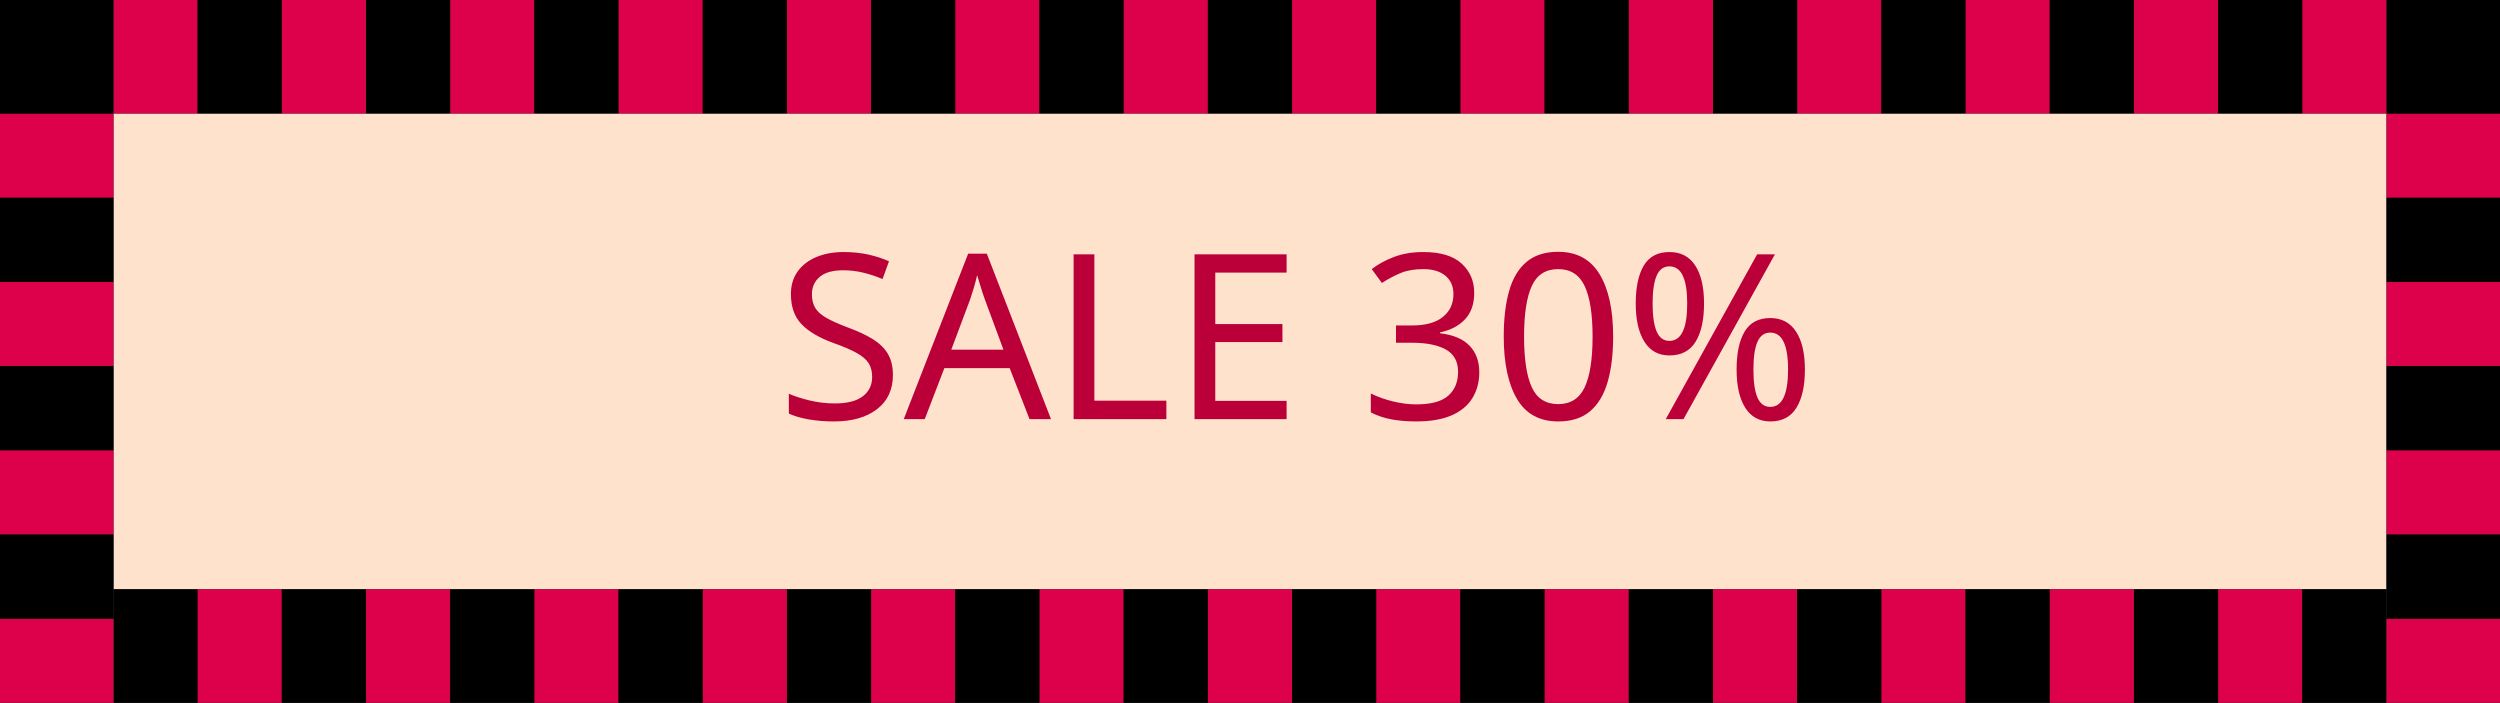
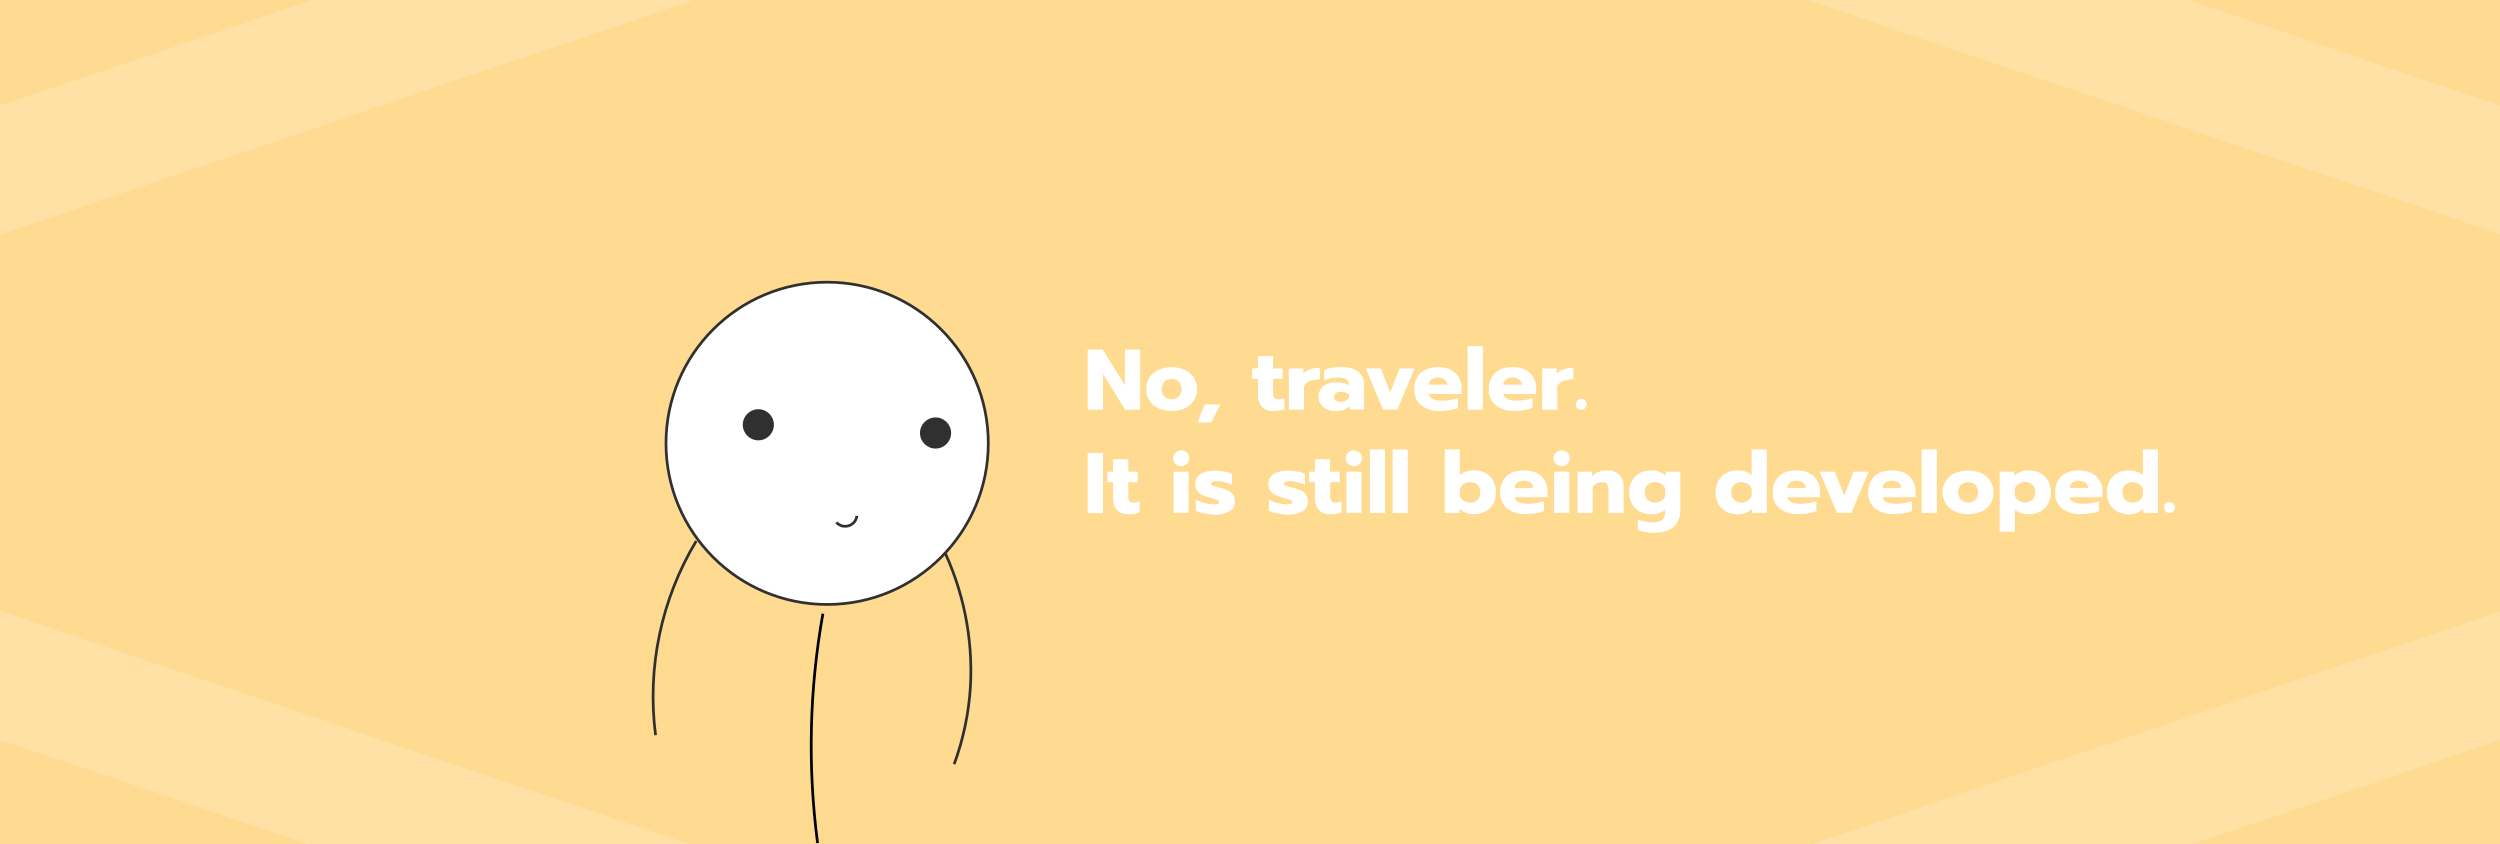
- <svg xmlns="http://www.w3.org/2000/svg" id="Layer_1" data-name="Layer 1" viewBox="0 0 1366 384">
+ <svg xmlns="http://www.w3.org/2000/svg" id="Layer_1" data-name="Layer 1" viewBox="0 0 910.67 307.2">
  <defs>
-     <style>.cls-1{fill:#ffe2cc;}.cls-2{font-size:126.09px;fill:#bb0039;font-family:MyriadPro-Regular, Myriad Pro;}.cls-3{fill:#dd004a;}</style>
+     <style>.cls-1{fill:#ffd277;}.cls-2{fill:none;}.cls-2,.cls-3{stroke:#000;stroke-miterlimit:10;}.cls-3,.cls-4,.cls-5{fill:#fff;}.cls-4{opacity:0.19;isolation:isolate;}</style>
  </defs>
-   <rect class="cls-1" x="62" y="62" width="1242" height="260" />
-   <rect width="62" height="384" />
-   <rect x="1304" width="62" height="384" />
-   <rect x="62" width="1242" height="62" />
-   <rect x="62" y="322" width="1242" height="62" />
-   <text class="cls-2" transform="translate(424.59 229.01)">SALE 30%</text>
-   <rect class="cls-3" x="62" width="46" height="62" />
-   <rect x="108" width="46" height="62" />
-   <rect class="cls-3" x="154" width="46" height="62" />
-   <rect x="200" width="46" height="62" />
-   <rect class="cls-3" x="246" width="46" height="62" />
-   <rect x="292" width="46" height="62" />
-   <rect class="cls-3" x="338" width="46" height="62" />
-   <rect x="384" width="46" height="62" />
-   <rect class="cls-3" x="430" width="46" height="62" />
-   <rect x="476" width="46" height="62" />
-   <rect class="cls-3" x="522" width="46" height="62" />
-   <rect x="568" width="46" height="62" />
-   <rect class="cls-3" x="614" width="46" height="62" />
-   <rect x="660" width="46" height="62" />
-   <rect class="cls-3" x="706" width="46" height="62" />
-   <rect x="752" width="46" height="62" />
-   <rect class="cls-3" x="798" width="46" height="62" />
-   <rect x="844" width="46" height="62" />
-   <rect class="cls-3" x="890" width="46" height="62" />
-   <rect x="936" width="46" height="62" />
-   <rect class="cls-3" x="982" width="46" height="62" />
-   <rect x="1028" width="46" height="62" />
-   <rect class="cls-3" x="1074" width="46" height="62" />
-   <rect x="1120" width="46" height="62" />
-   <rect class="cls-3" x="1166" width="46" height="62" />
-   <rect x="1212" width="46" height="62" />
-   <rect class="cls-3" x="1258" width="46" height="62" />
-   <rect x="62" y="322" width="46" height="62" />
-   <rect class="cls-3" x="108" y="322" width="46" height="62" />
-   <rect x="154" y="322" width="46" height="62" />
-   <rect class="cls-3" x="200" y="322" width="46" height="62" />
-   <rect x="246" y="322" width="46" height="62" />
-   <rect class="cls-3" x="292" y="322" width="46" height="62" />
-   <rect x="338" y="322" width="46" height="62" />
-   <rect class="cls-3" x="384" y="322" width="46" height="62" />
-   <rect x="430" y="322" width="46" height="62" />
-   <rect class="cls-3" x="476" y="322" width="46" height="62" />
-   <rect x="522" y="322" width="46" height="62" />
-   <rect class="cls-3" x="568" y="322" width="46" height="62" />
-   <rect x="614" y="322" width="46" height="62" />
-   <rect class="cls-3" x="660" y="322" width="46" height="62" />
-   <rect x="706" y="322" width="46" height="62" />
-   <rect class="cls-3" x="752" y="322" width="46" height="62" />
-   <rect x="798" y="322" width="46" height="62" />
-   <rect class="cls-3" x="844" y="322" width="46" height="62" />
-   <rect x="890" y="322" width="46" height="62" />
-   <rect class="cls-3" x="936" y="322" width="46" height="62" />
-   <rect x="982" y="322" width="46" height="62" />
-   <rect class="cls-3" x="1028" y="322" width="46" height="62" />
-   <rect x="1074" y="322" width="46" height="62" />
-   <rect class="cls-3" x="1120" y="322" width="46" height="62" />
-   <rect x="1166" y="322" width="46" height="62" />
-   <rect class="cls-3" x="1212" y="322" width="46" height="62" />
-   <rect x="1258" y="322" width="46" height="62" />
-   <rect class="cls-3" x="1312" y="330" width="46" height="62" transform="translate(1696 -974) rotate(90)" />
-   <rect x="1312" y="284" width="46" height="62" transform="translate(1650 -1020) rotate(90)" />
-   <rect class="cls-3" x="1312" y="238" width="46" height="62" transform="translate(1604 -1066) rotate(90)" />
-   <rect x="1312" y="192" width="46" height="62" transform="translate(1558 -1112) rotate(90)" />
-   <rect class="cls-3" x="1312" y="146" width="46" height="62" transform="translate(1512 -1158) rotate(90)" />
-   <rect x="1312" y="100" width="46" height="62" transform="translate(1466 -1204) rotate(90)" />
-   <rect class="cls-3" x="1312" y="54" width="46" height="62" transform="translate(1420 -1250) rotate(90)" />
-   <rect x="1304" width="62" height="62" transform="translate(1366 -1304) rotate(90)" />
-   <rect class="cls-3" x="8" y="330" width="46" height="62" transform="translate(392 330) rotate(90)" />
-   <rect x="8" y="284" width="46" height="62" transform="translate(346 284) rotate(90)" />
-   <rect class="cls-3" x="8" y="238" width="46" height="62" transform="translate(300 238) rotate(90)" />
-   <rect x="8" y="192" width="46" height="62" transform="translate(254 192) rotate(90)" />
-   <rect class="cls-3" x="8" y="146" width="46" height="62" transform="translate(208 146) rotate(90)" />
-   <rect x="8" y="100" width="46" height="62" transform="translate(162 100) rotate(90)" />
-   <rect class="cls-3" x="8" y="54" width="46" height="62" transform="translate(116 54) rotate(90)" />
-   <rect width="62" height="62" transform="translate(62 0) rotate(90)" />
+   <rect class="cls-1" width="911" height="308" />
+   <path class="cls-2" d="M253.62,197.06A110,110,0,0,0,238.8,267.8" />
+   <path class="cls-2" d="M343,198.73a103,103,0,0,1,10.5,51.35,99.54,99.54,0,0,1-5.93,28.29" />
+   <circle class="cls-3" cx="301.3" cy="161.49" r="58.7" />
+   <circle cx="276.24" cy="154.73" r="5.67" />
+   <circle cx="340.79" cy="157.73" r="5.67" />
+   <path class="cls-2" d="M304.67,190.3a4.31,4.31,0,0,0,7.47-2.39" />
+   <rect class="cls-4" width="911" height="308" />
+   <polygon class="cls-4" points="0 85.42 0 38.5 113.88 0 252.66 0 0 85.42" />
+   <polygon class="cls-4" points="911 222.58 911 269.5 797.13 308 658.34 308 911 222.58" />
+   <polygon class="cls-4" points="658.34 0 797.13 0 911 38.5 911 85.42 658.34 0" />
+   <polygon class="cls-4" points="252.66 308 113.88 308 0 269.5 0 222.58 252.66 308" />
+   <path class="cls-2" d="M299.76,223.54a272.94,272.94,0,0,0-1.94,83.57" />
+   <path class="cls-5" d="M396.22,127.35h5.48l8.06,13v-13h5.55v21.9h-5.46l-8.08-13.07v13.07h-5.55Z" />
+   <path class="cls-5" d="M421.89,148.7a7.81,7.81,0,0,1-3.25-2.82,8.12,8.12,0,0,1,0-8.3,7.81,7.81,0,0,1,3.25-2.82,12.23,12.23,0,0,1,9.78,0,7.78,7.78,0,0,1,3.24,2.82,8.12,8.12,0,0,1,0,8.3,7.78,7.78,0,0,1-3.24,2.82,12.23,12.23,0,0,1-9.78,0Zm7.53-4.26a4.2,4.2,0,0,0,0-5.42,4,4,0,0,0-5.29,0,4.2,4.2,0,0,0,0,5.42,4,4,0,0,0,5.29,0Z" />
+   <path class="cls-5" d="M438.81,147.31h5.7l-3.29,6.61h-5Z" />
+   <path class="cls-5" d="M459.67,148.17a6,6,0,0,1-1.43-4.25V138h-2.13v-3.82h2.13V129.7h5.52v4.51h3.44V138h-3.44v5.14a2.73,2.73,0,0,0,.45,1.76,2,2,0,0,0,1.61.53,4.35,4.35,0,0,0,2.07-.56V149a7.52,7.52,0,0,1-1.74.55,13.06,13.06,0,0,1-2.27.17A5.41,5.41,0,0,1,459.67,148.17Z" />
+   <path class="cls-5" d="M469.46,134.21h5.33v1.88a5.55,5.55,0,0,1,2.47-1.55,10.77,10.77,0,0,1,3.54-.55v4.23a10.27,10.27,0,0,0-3.65.6A3.78,3.78,0,0,0,475,140.6v8.65h-5.51Z" />
+   <path class="cls-5" d="M482.07,148.36a4.57,4.57,0,0,1-1.74-3.81,4.74,4.74,0,0,1,1.68-3.9,7.45,7.45,0,0,1,4.81-1.36,12,12,0,0,1,2.45.26,9.38,9.38,0,0,1,2.1.71v-.32c0-1.6-1.32-2.41-3.95-2.41a11.84,11.84,0,0,0-5.05,1.07v-3.8A11.31,11.31,0,0,1,485,134a18.75,18.75,0,0,1,3.39-.3c2.8,0,4.91.56,6.35,1.68a5.59,5.59,0,0,1,2.14,4.68v9.15h-5.17V148a5.91,5.91,0,0,1-2.13,1.28,8.42,8.42,0,0,1-2.95.47A7.17,7.17,0,0,1,482.07,148.36Zm8-2.41a3.21,3.21,0,0,0,1.29-1v-1.32a5.36,5.36,0,0,0-3.08-.91,2.7,2.7,0,0,0-1.69.47,1.69,1.69,0,0,0-.59,1.38,1.6,1.6,0,0,0,.58,1.32,2.6,2.6,0,0,0,1.67.47A4.28,4.28,0,0,0,490.08,146Z" />
+   <path class="cls-5" d="M497.51,134.21H503l3.42,8.74,3.38-8.74h5.52l-6.3,15h-5.23Z" />
+   <path class="cls-5" d="M517.71,147.65a7.13,7.13,0,0,1-2.53-5.86,7.82,7.82,0,0,1,2.24-5.89q2.25-2.16,6.48-2.16a9.78,9.78,0,0,1,4.62,1,7,7,0,0,1,2.91,2.79,8,8,0,0,1,1,4v2h-12A2.63,2.63,0,0,0,522,145.4a8.64,8.64,0,0,0,3.42.56,18.54,18.54,0,0,0,3-.25,13.51,13.51,0,0,0,2.68-.69v3.64a13.87,13.87,0,0,1-2.9.76,20.83,20.83,0,0,1-3.55.3A10.62,10.62,0,0,1,517.71,147.65Zm9.51-7.52a2.68,2.68,0,0,0-1-1.91,3.78,3.78,0,0,0-2.41-.69,3.69,3.69,0,0,0-2.38.71,2.65,2.65,0,0,0-1,1.89Z" />
+   <path class="cls-5" d="M534.61,126.09h5.52v23.16h-5.52Z" />
+   <path class="cls-5" d="M544.85,147.65a7.13,7.13,0,0,1-2.53-5.86,7.82,7.82,0,0,1,2.24-5.89c1.5-1.44,3.65-2.16,6.48-2.16a9.78,9.78,0,0,1,4.62,1,7,7,0,0,1,2.91,2.79,8,8,0,0,1,1,4v2h-12a2.61,2.61,0,0,0,1.56,1.82,8.64,8.64,0,0,0,3.42.56,18.54,18.54,0,0,0,3-.25,13.51,13.51,0,0,0,2.68-.69v3.64a13.87,13.87,0,0,1-2.9.76,20.83,20.83,0,0,1-3.55.3A10.62,10.62,0,0,1,544.85,147.65Zm9.51-7.52a2.68,2.68,0,0,0-1-1.91,3.8,3.8,0,0,0-2.41-.69,3.69,3.69,0,0,0-2.38.71,2.65,2.65,0,0,0-1,1.89Z" />
+   <path class="cls-5" d="M561.75,134.21h5.33v1.88a5.59,5.59,0,0,1,2.48-1.55,10.69,10.69,0,0,1,3.54-.55v4.23a10.23,10.23,0,0,0-3.65.6,3.75,3.75,0,0,0-2.18,1.78v8.65h-5.52Z" />
+   <path class="cls-5" d="M574.62,148.69a1.85,1.85,0,0,1-.58-1.38,2,2,0,0,1,.58-1.44,1.85,1.85,0,0,1,1.39-.6,1.91,1.91,0,0,1,1.43.6,2,2,0,0,1,.58,1.44,1.85,1.85,0,0,1-.58,1.38,2,2,0,0,1-1.43.56A1.93,1.93,0,0,1,574.62,148.69Z" />
+   <path class="cls-5" d="M396.22,165h5.55v21.91h-5.55Z" />
+   <path class="cls-5" d="M406.89,185.78a6.05,6.05,0,0,1-1.43-4.25v-5.89h-2.13v-3.82h2.13V167.3H411v4.52h3.45v3.82H411v5.14a2.75,2.75,0,0,0,.45,1.76,2.09,2.09,0,0,0,1.62.53,4.26,4.26,0,0,0,2.07-.57v4.11a7.84,7.84,0,0,1-1.74.55,13.23,13.23,0,0,1-2.27.17A5.47,5.47,0,0,1,406.89,185.78Z" />
+   <path class="cls-5" d="M428.19,169a2.75,2.75,0,0,1-.85-2.07,2.72,2.72,0,0,1,.85-2.05,2.85,2.85,0,0,1,2.1-.84,2.88,2.88,0,0,1,2.08.84,2.87,2.87,0,0,1,0,4.1,3.07,3.07,0,0,1-4.18,0Zm-.66,2.82H433v15h-5.51Z" />
+   <path class="cls-5" d="M438.75,187a10.14,10.14,0,0,1-3.14-1v-4a14.08,14.08,0,0,0,6.4,1.72,5.54,5.54,0,0,0,1.59-.16.62.62,0,0,0,.51-.62.71.71,0,0,0-.33-.61,4.26,4.26,0,0,0-1.19-.5c-.58-.18-1.24-.37-2-.58a16.55,16.55,0,0,1-3-1.16,4.06,4.06,0,0,1-1.63-1.51,4.41,4.41,0,0,1-.54-2.29,4,4,0,0,1,1.93-3.65,10,10,0,0,1,5.28-1.2,18.19,18.19,0,0,1,3.43.34,8.16,8.16,0,0,1,2.72.91v4a8.25,8.25,0,0,0-2.5-1,11.05,11.05,0,0,0-2.89-.41,5.57,5.57,0,0,0-1.67.2.74.74,0,0,0-.59.71c0,.31.2.55.59.72a16.07,16.07,0,0,0,2.14.62l.84.22a12.8,12.8,0,0,1,3.1,1.19,4,4,0,0,1,1.56,1.56,5,5,0,0,1,.45,2.27,4,4,0,0,1-1.86,3.43,9.59,9.59,0,0,1-5.41,1.27A21.08,21.08,0,0,1,438.75,187Z" />
+   <path class="cls-5" d="M465.35,187a10.07,10.07,0,0,1-3.13-1v-4a14.08,14.08,0,0,0,6.39,1.72,5.62,5.62,0,0,0,1.6-.16.61.61,0,0,0,.5-.62.71.71,0,0,0-.33-.61,4,4,0,0,0-1.19-.5c-.57-.18-1.23-.37-2-.58a16.71,16.71,0,0,1-3-1.16,4,4,0,0,1-1.63-1.51,4.41,4.41,0,0,1-.54-2.29,4,4,0,0,1,1.93-3.65,10,10,0,0,1,5.28-1.2,18.19,18.19,0,0,1,3.43.34,8.09,8.09,0,0,1,2.71.91v4a8.08,8.08,0,0,0-2.49-1,11.07,11.07,0,0,0-2.9-.41,5.54,5.54,0,0,0-1.66.2.73.73,0,0,0-.59.71c0,.31.19.55.59.72a16.28,16.28,0,0,0,2.13.62l.85.22a12.8,12.8,0,0,1,3.1,1.19,3.92,3.92,0,0,1,1.55,1.56,4.88,4.88,0,0,1,.46,2.27,3.94,3.94,0,0,1-1.87,3.43,9.53,9.53,0,0,1-5.4,1.27A21.19,21.19,0,0,1,465.35,187Z" />
+   <path class="cls-5" d="M480.44,185.78a6,6,0,0,1-1.42-4.25v-5.89h-2.13v-3.82H479V167.3h5.51v4.52H488v3.82h-3.45v5.14a2.75,2.75,0,0,0,.46,1.76,2,2,0,0,0,1.61.53,4.26,4.26,0,0,0,2.07-.57v4.11a7.52,7.52,0,0,1-1.74.55,13.06,13.06,0,0,1-2.27.17A5.47,5.47,0,0,1,480.44,185.78Z" />
+   <path class="cls-5" d="M491.08,169a2.78,2.78,0,0,1-.84-2.07,2.75,2.75,0,0,1,.84-2.05,3,3,0,0,1,4.19,0,2.87,2.87,0,0,1,0,4.1,3.09,3.09,0,0,1-4.19,0Zm-.65,2.82h5.51v15h-5.51Z" />
+   <path class="cls-5" d="M499,163.7h5.51v23.16H499Z" />
+   <path class="cls-5" d="M507.29,163.7h5.51v23.16h-5.51Z" />
+   <path class="cls-5" d="M531.61,185.36v1.5h-5.33V163.7h5.51V173a6.72,6.72,0,0,1,2.28-1.24,9,9,0,0,1,2.86-.45,8.46,8.46,0,0,1,4.19,1,7,7,0,0,1,2.8,2.84,8.53,8.53,0,0,1,1,4.18,8.42,8.42,0,0,1-1,4.18,7,7,0,0,1-2.82,2.79,8.57,8.57,0,0,1-4.17,1A7.46,7.46,0,0,1,531.61,185.36Zm6.61-3.28a3.56,3.56,0,0,0,1-2.71,3.63,3.63,0,0,0-1-2.73,3.75,3.75,0,0,0-2.73-1,4,4,0,0,0-2.25.64,3.68,3.68,0,0,0-1.45,1.74v2.67a3.61,3.61,0,0,0,1.45,1.73,4.06,4.06,0,0,0,2.25.65A3.78,3.78,0,0,0,538.22,182.08Z" />
+   <path class="cls-5" d="M549,185.26a7.15,7.15,0,0,1-2.52-5.86,7.81,7.81,0,0,1,2.24-5.89q2.24-2.16,6.47-2.16a9.8,9.8,0,0,1,4.63,1,6.92,6.92,0,0,1,2.91,2.78,8.07,8.07,0,0,1,1,4v2h-12a2.63,2.63,0,0,0,1.57,1.81,8.44,8.44,0,0,0,3.42.57,18.54,18.54,0,0,0,3-.25,13.51,13.51,0,0,0,2.68-.69v3.63a13.83,13.83,0,0,1-2.9.77,20.83,20.83,0,0,1-3.55.3A10.67,10.67,0,0,1,549,185.26Zm9.52-7.52a2.66,2.66,0,0,0-1-1.91,3.8,3.8,0,0,0-2.41-.69,3.69,3.69,0,0,0-2.38.7,2.72,2.72,0,0,0-1,1.9Z" />
+   <path class="cls-5" d="M566.77,169a2.75,2.75,0,0,1-.85-2.07,2.72,2.72,0,0,1,.85-2.05,3,3,0,0,1,4.18,0,2.87,2.87,0,0,1,0,4.1,3.07,3.07,0,0,1-4.18,0Zm-.66,2.82h5.52v15h-5.52Z" />
+   <path class="cls-5" d="M574.63,171.82H580v1.66a6.08,6.08,0,0,1,2.35-1.6,7.84,7.84,0,0,1,2.89-.53,6.05,6.05,0,0,1,4.68,1.64,6.36,6.36,0,0,1,1.52,4.47v9.4h-5.52v-8.68c0-1.69-.77-2.54-2.31-2.54a3.92,3.92,0,0,0-2,.49,4,4,0,0,0-1.47,1.48v9.25h-5.52Z" />
+   <path class="cls-5" d="M599.22,193.79a12.22,12.22,0,0,1-2.62-.76v-3.82a14.15,14.15,0,0,0,5.64,1.07,4.78,4.78,0,0,0,3.31-.95,3.54,3.54,0,0,0,1-2.75v-.91a6.51,6.51,0,0,1-2.24,1.22,9.08,9.08,0,0,1-2.84.44,8.53,8.53,0,0,1-4.2-1,7.11,7.11,0,0,1-2.83-2.82,8.42,8.42,0,0,1-1-4.17,8.53,8.53,0,0,1,1-4.2,7,7,0,0,1,2.82-2.81,8.68,8.68,0,0,1,4.17-1,7.46,7.46,0,0,1,5.33,2v-1.5h5.32v14a7.77,7.77,0,0,1-2.39,6.08q-2.4,2.16-7.45,2.16A17.23,17.23,0,0,1,599.22,193.79Zm5.94-11.38a3.49,3.49,0,0,0,1.41-1.76V178a3.6,3.6,0,0,0-1.44-1.74,4.08,4.08,0,0,0-2.26-.64,3.78,3.78,0,0,0-2.73,1,3.56,3.56,0,0,0-1,2.68,3.53,3.53,0,0,0,3.76,3.76A4.07,4.07,0,0,0,605.16,182.41Z" />
+   <path class="cls-5" d="M628.76,186.34a6.89,6.89,0,0,1-2.82-2.79,8.43,8.43,0,0,1-1-4.18,8.53,8.53,0,0,1,1-4.18,7,7,0,0,1,2.8-2.84,8.45,8.45,0,0,1,4.18-1,8.89,8.89,0,0,1,2.89.44,6.46,6.46,0,0,1,2.25,1.25V163.7h5.52v23.16h-5.33v-1.5a7.48,7.48,0,0,1-5.33,2A8.56,8.56,0,0,1,628.76,186.34Zm7.86-3.92a3.54,3.54,0,0,0,1.44-1.73V178a3.6,3.6,0,0,0-1.44-1.74,4.07,4.07,0,0,0-2.25-.64,3.75,3.75,0,0,0-2.73,1,3.63,3.63,0,0,0-1,2.73,3.56,3.56,0,0,0,1,2.71,3.78,3.78,0,0,0,2.73,1A4.08,4.08,0,0,0,636.62,182.42Z" />
+   <path class="cls-5" d="M648.3,185.26a7.13,7.13,0,0,1-2.53-5.86,7.81,7.81,0,0,1,2.24-5.89q2.25-2.16,6.48-2.16a9.78,9.78,0,0,1,4.62,1,6.86,6.86,0,0,1,2.91,2.78,8.07,8.07,0,0,1,1,4v2H651a2.62,2.62,0,0,0,1.56,1.81,8.44,8.44,0,0,0,3.42.57,18.54,18.54,0,0,0,3-.25,13.51,13.51,0,0,0,2.68-.69v3.63a13.66,13.66,0,0,1-2.9.77,20.74,20.74,0,0,1-3.55.3A10.62,10.62,0,0,1,648.3,185.26Zm9.51-7.52a2.69,2.69,0,0,0-1-1.91,3.83,3.83,0,0,0-2.42-.69,3.69,3.69,0,0,0-2.38.7,2.67,2.67,0,0,0-1,1.9Z" />
+   <path class="cls-5" d="M662.85,171.82h5.52l3.42,8.74,3.38-8.74h5.52l-6.3,15h-5.24Z" />
+   <path class="cls-5" d="M683.05,185.26a7.15,7.15,0,0,1-2.52-5.86,7.81,7.81,0,0,1,2.24-5.89q2.24-2.16,6.47-2.16a9.73,9.73,0,0,1,4.62,1,6.89,6.89,0,0,1,2.92,2.78,8.07,8.07,0,0,1,1,4v2h-12a2.61,2.61,0,0,0,1.57,1.81,8.41,8.41,0,0,0,3.42.57,18.54,18.54,0,0,0,3-.25,13.7,13.7,0,0,0,2.68-.69v3.63a13.83,13.83,0,0,1-2.9.77,20.86,20.86,0,0,1-3.56.3A10.64,10.64,0,0,1,683.05,185.26Zm9.51-7.52a2.62,2.62,0,0,0-1-1.91,3.8,3.8,0,0,0-2.41-.69,3.69,3.69,0,0,0-2.38.7,2.72,2.72,0,0,0-1,1.9Z" />
+   <path class="cls-5" d="M700,163.7h5.52v23.16H700Z" />
+   <path class="cls-5" d="M712.06,186.31a7.81,7.81,0,0,1-3.25-2.82,7.67,7.67,0,0,1,3.25-11.12,12.21,12.21,0,0,1,9.77,0,7.85,7.85,0,0,1,3.25,11.12,7.75,7.75,0,0,1-3.25,2.82,12.21,12.21,0,0,1-9.77,0Zm7.53-4.26a4.2,4.2,0,0,0,0-5.42,4,4,0,0,0-5.29,0,4.2,4.2,0,0,0,0,5.42,4,4,0,0,0,5.29,0Z" />
+   <path class="cls-5" d="M728.42,171.82h5.32v1.5a7.46,7.46,0,0,1,5.33-2,8.68,8.68,0,0,1,4.17,1,7,7,0,0,1,2.82,2.79,8.46,8.46,0,0,1,1,4.19,8.56,8.56,0,0,1-1,4.18,7.09,7.09,0,0,1-2.8,2.84,8.49,8.49,0,0,1-4.19,1,9.12,9.12,0,0,1-2.87-.45,6.84,6.84,0,0,1-2.27-1.24v8.08h-5.51ZM740.36,182a3.59,3.59,0,0,0,1-2.72,3.55,3.55,0,0,0-1-2.71,3.78,3.78,0,0,0-2.73-1,4.08,4.08,0,0,0-2.26.64,3.66,3.66,0,0,0-1.44,1.74v2.66a3.61,3.61,0,0,0,1.44,1.74,4.09,4.09,0,0,0,2.26.65A3.76,3.76,0,0,0,740.36,182Z" />
+   <path class="cls-5" d="M751.15,185.26a7.15,7.15,0,0,1-2.52-5.86,7.81,7.81,0,0,1,2.24-5.89q2.24-2.16,6.47-2.16a9.73,9.73,0,0,1,4.62,1,6.89,6.89,0,0,1,2.92,2.78,8.07,8.07,0,0,1,1,4v2h-12a2.61,2.61,0,0,0,1.57,1.81,8.44,8.44,0,0,0,3.42.57,18.54,18.54,0,0,0,3-.25,13.51,13.51,0,0,0,2.68-.69v3.63a13.83,13.83,0,0,1-2.9.77,20.86,20.86,0,0,1-3.56.3A10.64,10.64,0,0,1,751.15,185.26Zm9.52-7.52a2.66,2.66,0,0,0-1-1.91,3.8,3.8,0,0,0-2.41-.69,3.69,3.69,0,0,0-2.38.7,2.72,2.72,0,0,0-1,1.9Z" />
+   <path class="cls-5" d="M771.26,186.34a7,7,0,0,1-2.82-2.79,8.43,8.43,0,0,1-1-4.18,8.53,8.53,0,0,1,1-4.18,7,7,0,0,1,2.8-2.84,8.46,8.46,0,0,1,4.19-1,8.87,8.87,0,0,1,2.88.44,6.6,6.6,0,0,1,2.26,1.25V163.7h5.51v23.16h-5.33v-1.5a7.48,7.48,0,0,1-5.32,2A8.57,8.57,0,0,1,771.26,186.34Zm7.86-3.92a3.61,3.61,0,0,0,1.45-1.73V178a3.68,3.68,0,0,0-1.45-1.74,4,4,0,0,0-2.25-.64,3.75,3.75,0,0,0-2.73,1,3.63,3.63,0,0,0-1,2.73,3.56,3.56,0,0,0,1,2.71,3.78,3.78,0,0,0,2.73,1A4.06,4.06,0,0,0,779.12,182.42Z" />
+   <path class="cls-5" d="M788.85,186.29a1.85,1.85,0,0,1-.58-1.37,2,2,0,0,1,.58-1.45,2,2,0,0,1,2.82,0,2,2,0,0,1,.58,1.45,1.81,1.81,0,0,1-.58,1.37,2,2,0,0,1-2.82,0Z" />
</svg>
